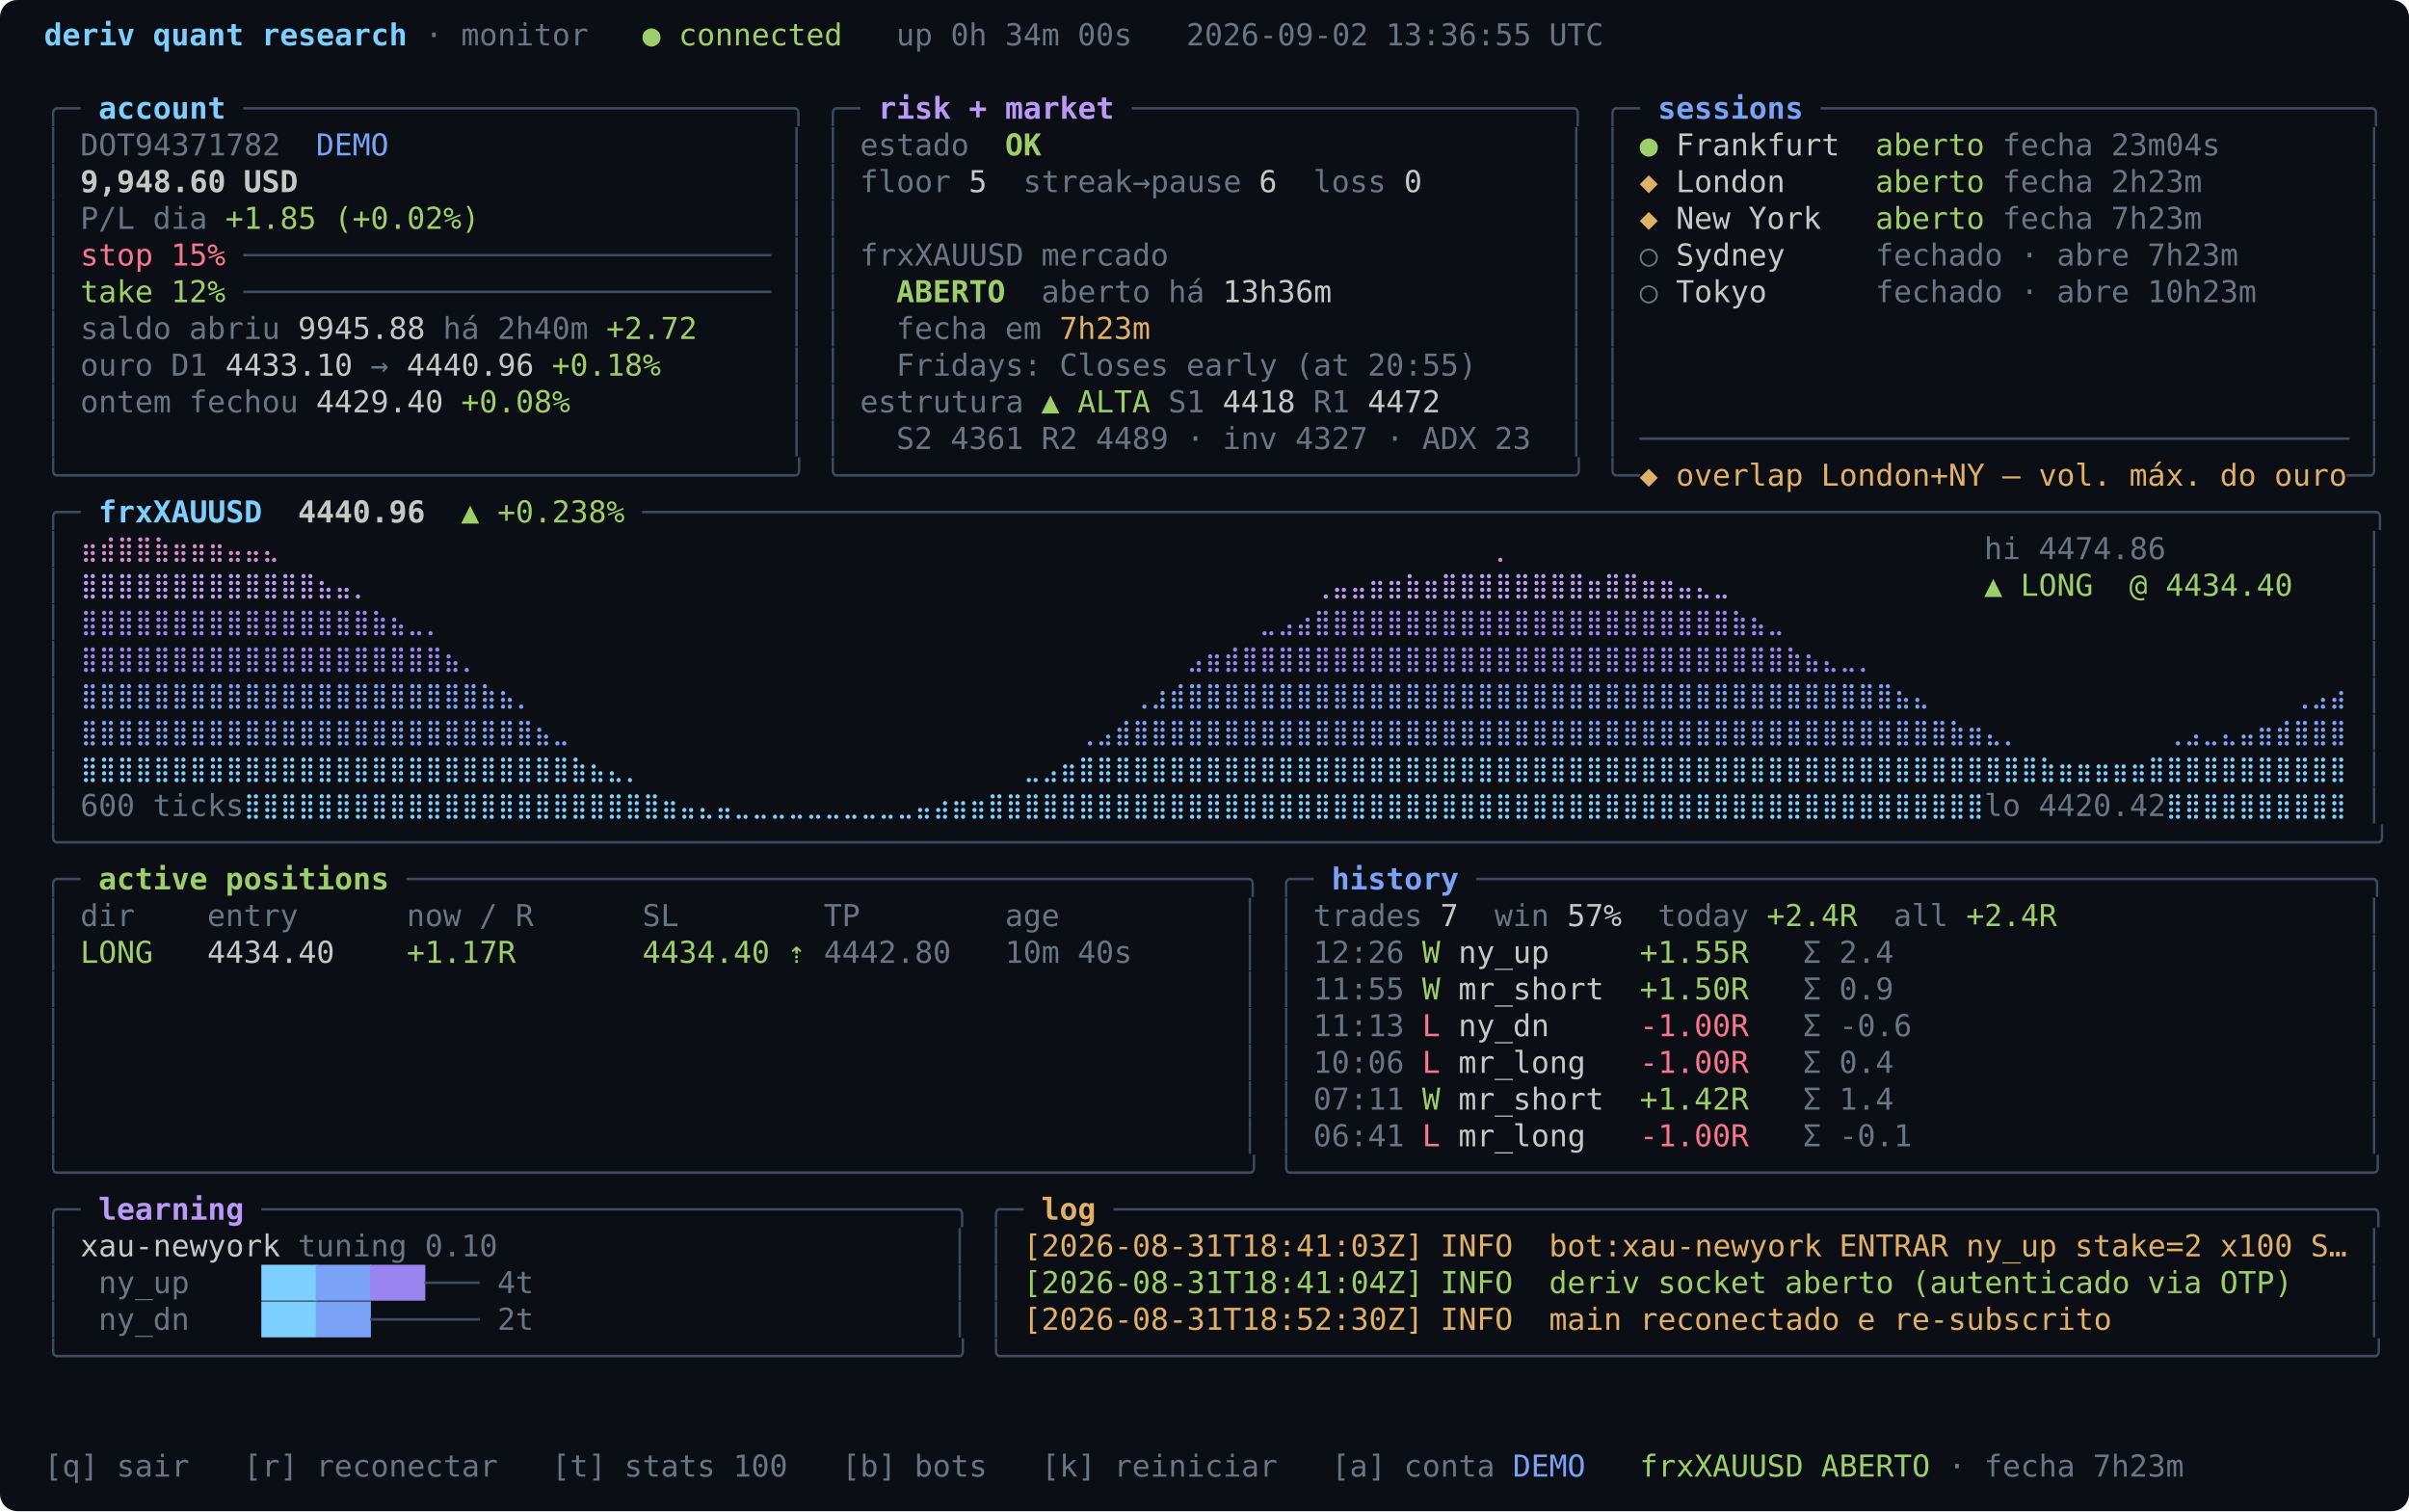
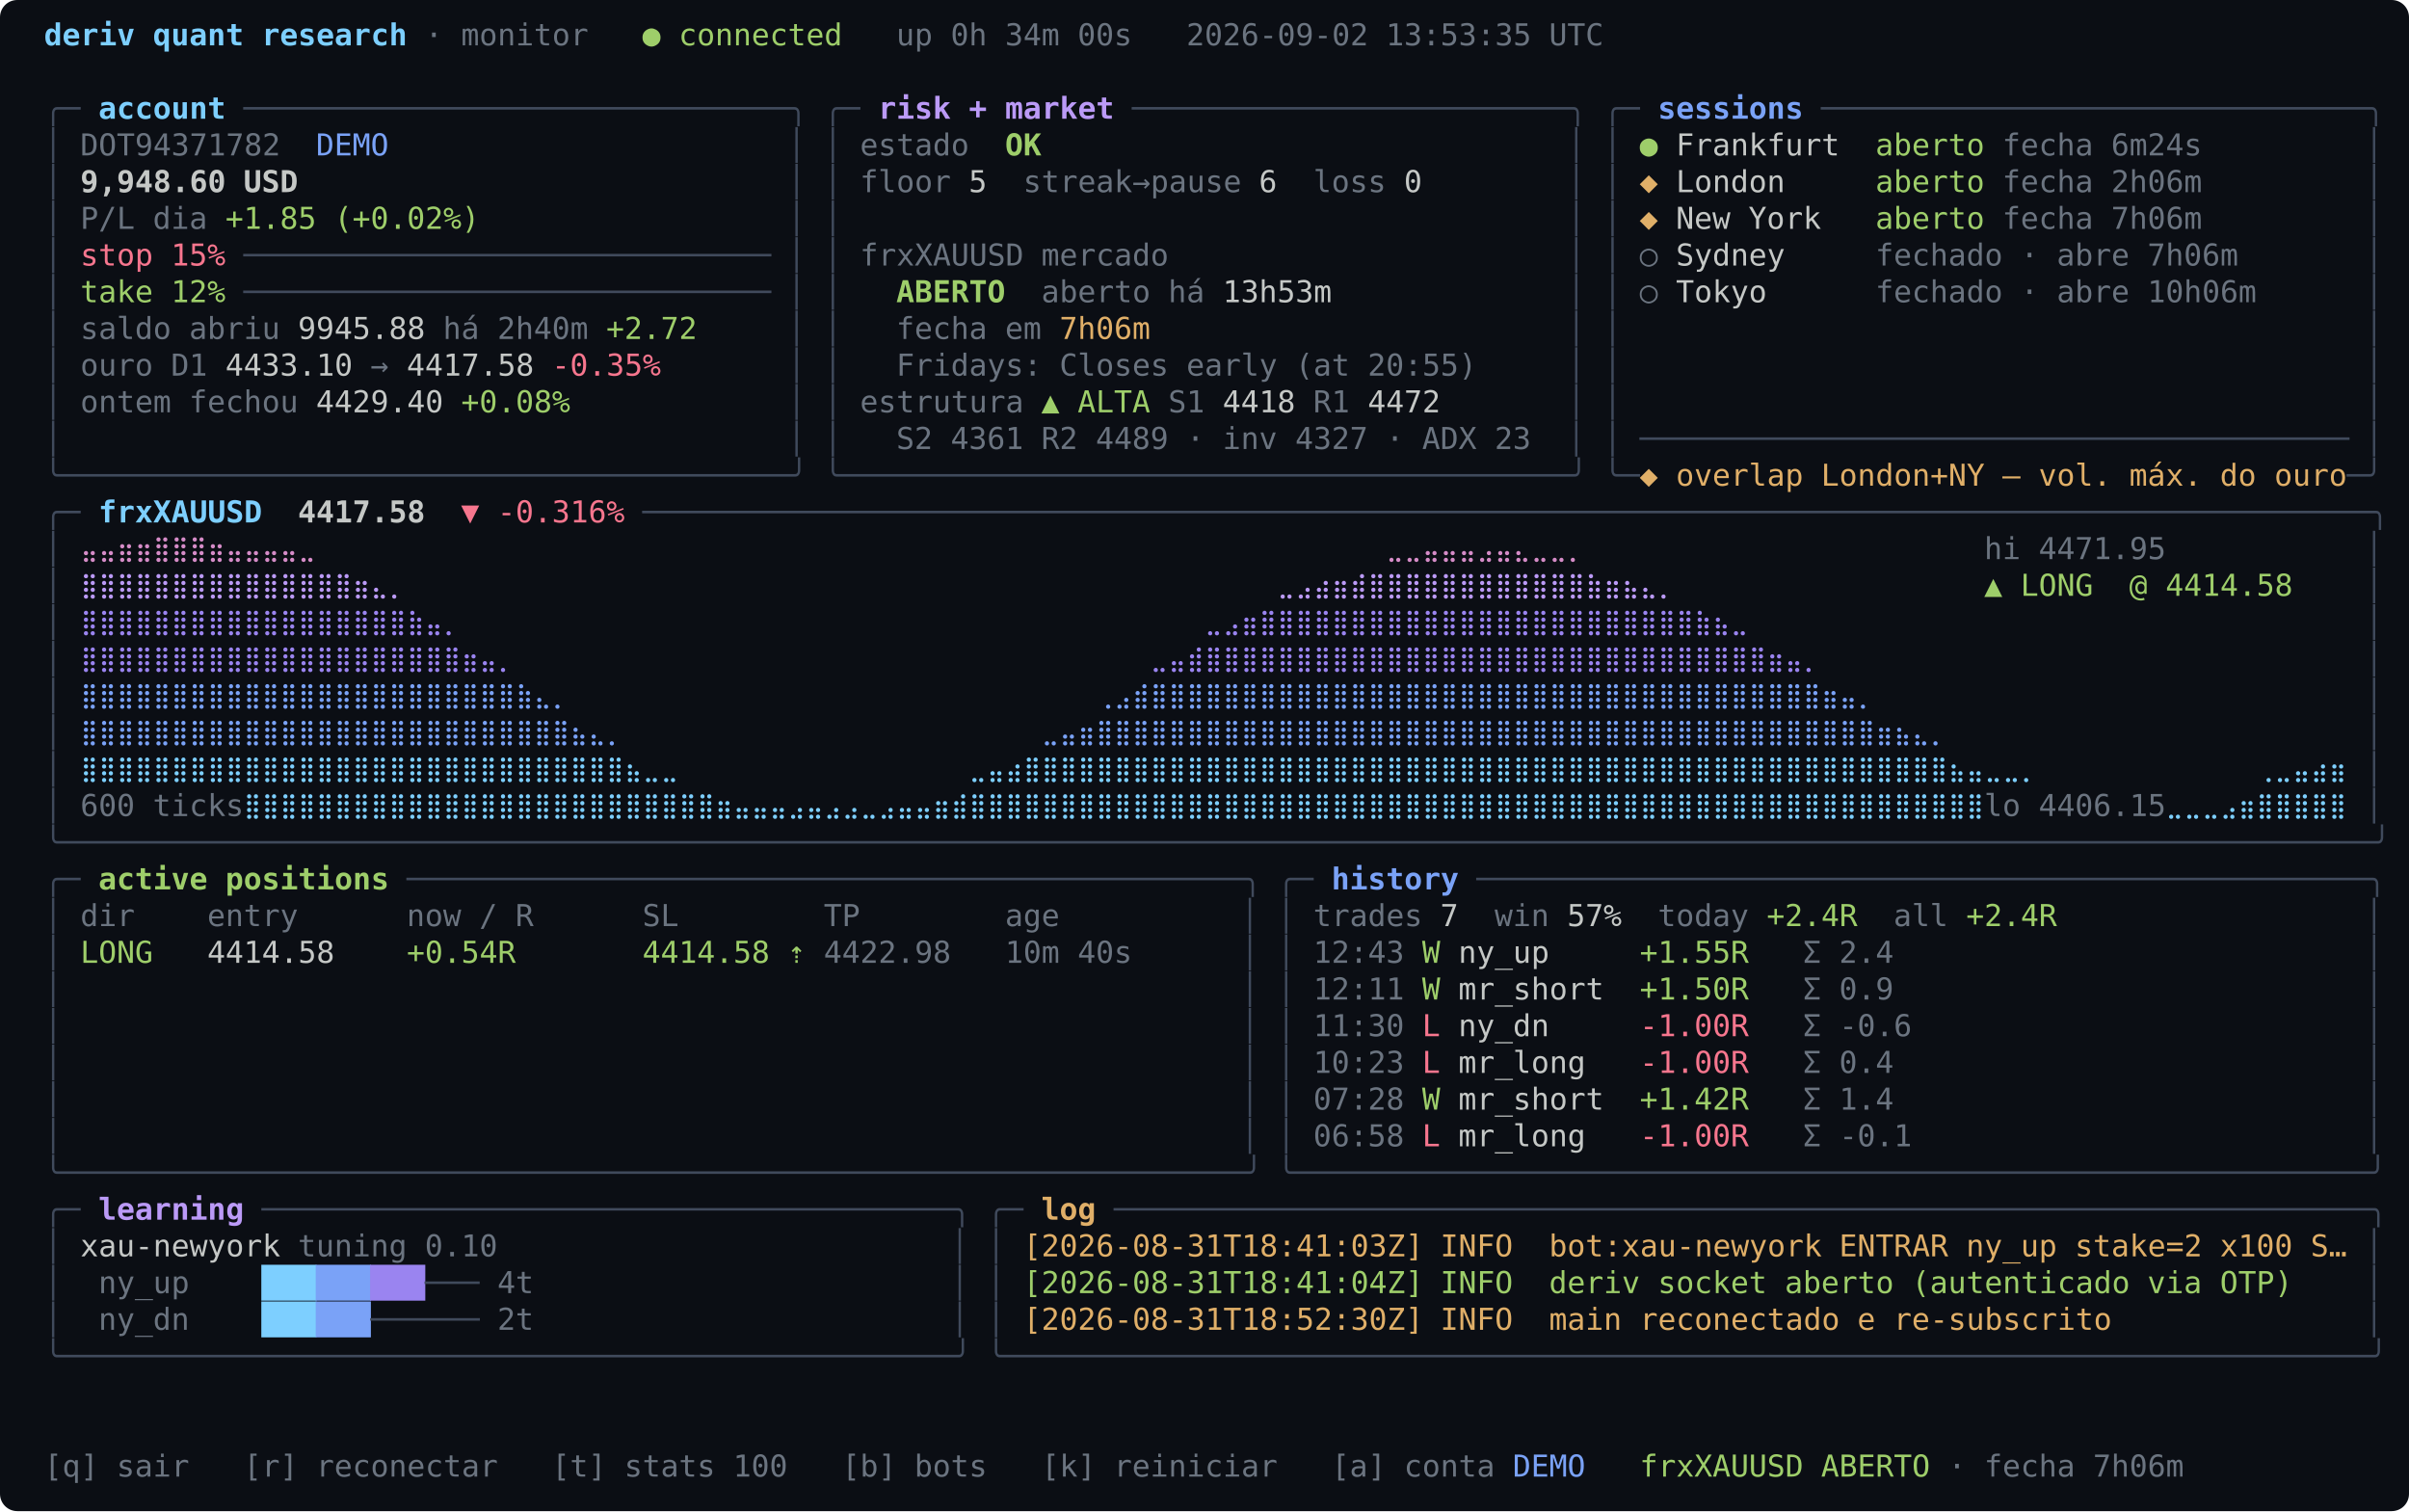
<svg xmlns="http://www.w3.org/2000/svg" width="1116" height="700" viewBox="0 0 1116 700" font-family="ui-monospace, SFMono-Regular, Menlo, Consolas, monospace" font-size="14">
  <rect width="1116" height="700" rx="8" fill="#0b0e14" />
  <g transform="translate(12,8)" xml:space="preserve">
    <text x="8.4" y="13.0" fill="#7dcfff" font-weight="600">deriv</text>
    <text x="58.8" y="13.0" fill="#7dcfff" font-weight="600">quant</text>
    <text x="109.2" y="13.0" fill="#7dcfff" font-weight="600">research</text>
    <text x="184.8" y="13.0" fill="#6b7480">·</text>
    <text x="201.6" y="13.0" fill="#6b7480">monitor</text>
    <text x="285.6" y="13.0" fill="#9ece6a">●</text>
    <text x="302.4" y="13.0" fill="#9ece6a">connected</text>
    <text x="403.2" y="13.0" fill="#6b7480">up</text>
    <text x="428.4" y="13.0" fill="#6b7480">0h</text>
    <text x="453.6" y="13.0" fill="#6b7480">34m</text>
    <text x="487.2" y="13.0" fill="#6b7480">00s</text>
    <text x="537.6" y="13.0" fill="#6b7480">2026-09-02</text>
-     <text x="630.0" y="13.0" fill="#6b7480">13:36:55</text>
+     <text x="630.0" y="13.0" fill="#6b7480">13:53:35</text>
    <text x="705.6" y="13.0" fill="#6b7480">UTC</text>
    <text x="8.4" y="47.0" fill="#404a5c">╭─</text>
    <text x="33.6" y="47.0" fill="#7dcfff" font-weight="600">account</text>
    <text x="100.8" y="47.0" fill="#404a5c">──────────────────────────────╮</text>
    <text x="369.6" y="47.0" fill="#404a5c">╭─</text>
    <text x="394.8" y="47.0" fill="#bb9af7" font-weight="600">risk</text>
    <text x="436.8" y="47.0" fill="#bb9af7" font-weight="600">+</text>
    <text x="453.6" y="47.0" fill="#bb9af7" font-weight="600">market</text>
    <text x="512.4" y="47.0" fill="#404a5c">────────────────────────╮</text>
    <text x="730.8" y="47.0" fill="#404a5c">╭─</text>
    <text x="756.0" y="47.0" fill="#7aa2f7" font-weight="600">sessions</text>
    <text x="831.6" y="47.0" fill="#404a5c">──────────────────────────────╮</text>
    <text x="8.4" y="64.0" fill="#404a5c">│</text>
    <text x="25.2" y="64.0" fill="#6b7480">DOT94371782</text>
    <text x="134.4" y="64.0" fill="#7aa2f7">DEMO</text>
    <text x="352.8" y="64.0" fill="#404a5c">│</text>
    <text x="369.6" y="64.0" fill="#404a5c">│</text>
    <text x="386.4" y="64.0" fill="#6b7480">estado</text>
    <text x="453.6" y="64.0" fill="#9ece6a" font-weight="600">OK</text>
    <text x="714.0" y="64.0" fill="#404a5c">│</text>
    <text x="730.8" y="64.0" fill="#404a5c">│</text>
    <text x="747.6" y="64.0" fill="#9ece6a">●</text>
    <text x="764.4" y="64.0" fill="#c5c8c6">Frankfurt</text>
    <text x="856.8" y="64.0" fill="#9ece6a">aberto</text>
    <text x="915.6" y="64.0" fill="#6b7480">fecha</text>
-     <text x="966.0" y="64.0" fill="#6b7480">23m04s</text>
+     <text x="966.0" y="64.0" fill="#6b7480">6m24s</text>
    <text x="1083.6" y="64.0" fill="#404a5c">│</text>
    <text x="8.4" y="81.0" fill="#404a5c">│</text>
    <text x="25.2" y="81.0" fill="#c5c8c6" font-weight="600">9,948.60</text>
    <text x="100.8" y="81.0" fill="#c5c8c6" font-weight="600">USD</text>
    <text x="352.8" y="81.0" fill="#404a5c">│</text>
    <text x="369.6" y="81.0" fill="#404a5c">│</text>
    <text x="386.4" y="81.0" fill="#6b7480">floor</text>
    <text x="436.8" y="81.0" fill="#c5c8c6">5</text>
    <text x="462.0" y="81.0" fill="#6b7480">streak→pause</text>
    <text x="571.2" y="81.0" fill="#c5c8c6">6</text>
    <text x="596.4" y="81.0" fill="#6b7480">loss</text>
    <text x="638.4" y="81.0" fill="#c5c8c6">0</text>
    <text x="714.0" y="81.0" fill="#404a5c">│</text>
    <text x="730.8" y="81.0" fill="#404a5c">│</text>
    <text x="747.6" y="81.0" fill="#e0af68">◆</text>
    <text x="764.4" y="81.0" fill="#c5c8c6">London</text>
    <text x="856.8" y="81.0" fill="#9ece6a">aberto</text>
    <text x="915.6" y="81.0" fill="#6b7480">fecha</text>
-     <text x="966.0" y="81.0" fill="#6b7480">2h23m</text>
+     <text x="966.0" y="81.0" fill="#6b7480">2h06m</text>
    <text x="1083.6" y="81.0" fill="#404a5c">│</text>
    <text x="8.4" y="98.0" fill="#404a5c">│</text>
    <text x="25.2" y="98.0" fill="#6b7480">P/L</text>
    <text x="58.8" y="98.0" fill="#6b7480">dia</text>
    <text x="92.4" y="98.0" fill="#9ece6a">+1.85</text>
    <text x="142.8" y="98.0" fill="#9ece6a">(+0.02%)</text>
    <text x="352.8" y="98.0" fill="#404a5c">│</text>
    <text x="369.6" y="98.0" fill="#404a5c">│</text>
    <text x="714.0" y="98.0" fill="#404a5c">│</text>
    <text x="730.8" y="98.0" fill="#404a5c">│</text>
    <text x="747.6" y="98.0" fill="#e0af68">◆</text>
    <text x="764.4" y="98.0" fill="#c5c8c6">New</text>
    <text x="798.0" y="98.0" fill="#c5c8c6">York</text>
    <text x="856.8" y="98.0" fill="#9ece6a">aberto</text>
    <text x="915.6" y="98.0" fill="#6b7480">fecha</text>
-     <text x="966.0" y="98.0" fill="#6b7480">7h23m</text>
+     <text x="966.0" y="98.0" fill="#6b7480">7h06m</text>
    <text x="1083.6" y="98.0" fill="#404a5c">│</text>
    <text x="8.4" y="115.0" fill="#404a5c">│</text>
    <text x="25.2" y="115.0" fill="#f7768e">stop</text>
    <text x="67.2" y="115.0" fill="#f7768e">15%</text>
    <text x="100.8" y="115.0" fill="#404a5c">─────────────────────────────</text>
    <text x="352.8" y="115.0" fill="#404a5c">│</text>
    <text x="369.6" y="115.0" fill="#404a5c">│</text>
    <text x="386.4" y="115.0" fill="#6b7480">frxXAUUSD</text>
    <text x="470.4" y="115.0" fill="#6b7480">mercado</text>
    <text x="714.0" y="115.0" fill="#404a5c">│</text>
    <text x="730.8" y="115.0" fill="#404a5c">│</text>
    <text x="747.6" y="115.0" fill="#6b7480">○</text>
    <text x="764.4" y="115.0" fill="#c5c8c6">Sydney</text>
    <text x="856.8" y="115.0" fill="#6b7480">fechado</text>
    <text x="924.0" y="115.0" fill="#6b7480">·</text>
    <text x="940.8" y="115.0" fill="#6b7480">abre</text>
-     <text x="982.8" y="115.0" fill="#6b7480">7h23m</text>
+     <text x="982.8" y="115.0" fill="#6b7480">7h06m</text>
    <text x="1083.6" y="115.0" fill="#404a5c">│</text>
    <text x="8.4" y="132.0" fill="#404a5c">│</text>
    <text x="25.2" y="132.0" fill="#9ece6a">take</text>
    <text x="67.2" y="132.0" fill="#9ece6a">12%</text>
    <text x="100.8" y="132.0" fill="#404a5c">─────────────────────────────</text>
    <text x="352.8" y="132.0" fill="#404a5c">│</text>
    <text x="369.6" y="132.0" fill="#404a5c">│</text>
    <text x="403.2" y="132.0" fill="#9ece6a" font-weight="600">ABERTO</text>
    <text x="470.4" y="132.0" fill="#6b7480">aberto</text>
    <text x="529.2" y="132.0" fill="#6b7480">há</text>
-     <text x="554.4" y="132.0" fill="#c5c8c6">13h36m</text>
+     <text x="554.4" y="132.0" fill="#c5c8c6">13h53m</text>
    <text x="714.0" y="132.0" fill="#404a5c">│</text>
    <text x="730.8" y="132.0" fill="#404a5c">│</text>
    <text x="747.6" y="132.0" fill="#6b7480">○</text>
    <text x="764.4" y="132.0" fill="#c5c8c6">Tokyo</text>
    <text x="856.8" y="132.0" fill="#6b7480">fechado</text>
    <text x="924.0" y="132.0" fill="#6b7480">·</text>
    <text x="940.8" y="132.0" fill="#6b7480">abre</text>
-     <text x="982.8" y="132.0" fill="#6b7480">10h23m</text>
+     <text x="982.8" y="132.0" fill="#6b7480">10h06m</text>
    <text x="1083.6" y="132.0" fill="#404a5c">│</text>
    <text x="8.4" y="149.0" fill="#404a5c">│</text>
    <text x="25.2" y="149.0" fill="#6b7480">saldo</text>
    <text x="75.6" y="149.0" fill="#6b7480">abriu</text>
    <text x="126.0" y="149.0" fill="#c5c8c6">9945.88</text>
    <text x="193.2" y="149.0" fill="#6b7480">há</text>
    <text x="218.4" y="149.0" fill="#6b7480">2h40m</text>
    <text x="268.8" y="149.0" fill="#9ece6a">+2.72</text>
    <text x="352.8" y="149.0" fill="#404a5c">│</text>
    <text x="369.6" y="149.0" fill="#404a5c">│</text>
    <text x="403.2" y="149.0" fill="#6b7480">fecha</text>
    <text x="453.6" y="149.0" fill="#6b7480">em</text>
-     <text x="478.8" y="149.0" fill="#e0af68">7h23m</text>
+     <text x="478.8" y="149.0" fill="#e0af68">7h06m</text>
    <text x="714.0" y="149.0" fill="#404a5c">│</text>
    <text x="730.8" y="149.0" fill="#404a5c">│</text>
    <text x="1083.6" y="149.0" fill="#404a5c">│</text>
    <text x="8.4" y="166.0" fill="#404a5c">│</text>
    <text x="25.2" y="166.0" fill="#6b7480">ouro</text>
    <text x="67.2" y="166.0" fill="#6b7480">D1</text>
    <text x="92.4" y="166.0" fill="#c5c8c6">4433.10</text>
    <text x="159.6" y="166.0" fill="#6b7480">→</text>
-     <text x="176.4" y="166.0" fill="#c5c8c6">4440.96</text>
-     <text x="243.6" y="166.0" fill="#9ece6a">+0.18%</text>
+     <text x="176.4" y="166.0" fill="#c5c8c6">4417.58</text>
+     <text x="243.6" y="166.0" fill="#f7768e">-0.35%</text>
    <text x="352.8" y="166.0" fill="#404a5c">│</text>
    <text x="369.6" y="166.0" fill="#404a5c">│</text>
    <text x="403.2" y="166.0" fill="#6b7480">Fridays:</text>
    <text x="478.8" y="166.0" fill="#6b7480">Closes</text>
    <text x="537.6" y="166.0" fill="#6b7480">early</text>
    <text x="588.0" y="166.0" fill="#6b7480">(at</text>
    <text x="621.6" y="166.0" fill="#6b7480">20:55)</text>
    <text x="714.0" y="166.0" fill="#404a5c">│</text>
    <text x="730.8" y="166.0" fill="#404a5c">│</text>
    <text x="1083.6" y="166.0" fill="#404a5c">│</text>
    <text x="8.4" y="183.0" fill="#404a5c">│</text>
    <text x="25.2" y="183.0" fill="#6b7480">ontem</text>
    <text x="75.6" y="183.0" fill="#6b7480">fechou</text>
    <text x="134.4" y="183.0" fill="#c5c8c6">4429.40</text>
    <text x="201.6" y="183.0" fill="#9ece6a">+0.08%</text>
    <text x="352.8" y="183.0" fill="#404a5c">│</text>
    <text x="369.6" y="183.0" fill="#404a5c">│</text>
    <text x="386.4" y="183.0" fill="#6b7480">estrutura</text>
    <text x="470.4" y="183.0" fill="#9ece6a">▲</text>
    <text x="487.2" y="183.0" fill="#9ece6a">ALTA</text>
    <text x="529.2" y="183.0" fill="#6b7480">S1</text>
    <text x="554.4" y="183.0" fill="#c5c8c6">4418</text>
    <text x="596.4" y="183.0" fill="#6b7480">R1</text>
    <text x="621.6" y="183.0" fill="#c5c8c6">4472</text>
    <text x="714.0" y="183.0" fill="#404a5c">│</text>
    <text x="730.8" y="183.0" fill="#404a5c">│</text>
    <text x="1083.6" y="183.0" fill="#404a5c">│</text>
    <text x="8.4" y="200.0" fill="#404a5c">│</text>
    <text x="352.8" y="200.0" fill="#404a5c">│</text>
    <text x="369.6" y="200.0" fill="#404a5c">│</text>
    <text x="403.2" y="200.0" fill="#6b7480">S2</text>
    <text x="428.4" y="200.0" fill="#6b7480">4361</text>
    <text x="470.4" y="200.0" fill="#6b7480">R2</text>
    <text x="495.6" y="200.0" fill="#6b7480">4489</text>
    <text x="537.6" y="200.0" fill="#6b7480">·</text>
    <text x="554.4" y="200.0" fill="#6b7480">inv</text>
    <text x="588.0" y="200.0" fill="#6b7480">4327</text>
    <text x="630.0" y="200.0" fill="#6b7480">·</text>
    <text x="646.8" y="200.0" fill="#6b7480">ADX</text>
    <text x="680.4" y="200.0" fill="#6b7480">23</text>
    <text x="714.0" y="200.0" fill="#404a5c">│</text>
    <text x="730.8" y="200.0" fill="#404a5c">│</text>
    <text x="747.6" y="200.0" fill="#404a5c">───────────────────────────────────────</text>
    <text x="1083.6" y="200.0" fill="#404a5c">│</text>
    <text x="8.4" y="217.0" fill="#404a5c">╰────────────────────────────────────────╯</text>
    <text x="369.6" y="217.0" fill="#404a5c">╰────────────────────────────────────────╯</text>
    <text x="730.8" y="217.0" fill="#404a5c">╰─</text>
    <text x="747.6" y="217.0" fill="#e0af68">◆</text>
    <text x="764.4" y="217.0" fill="#e0af68">overlap</text>
    <text x="831.6" y="217.0" fill="#e0af68">London+NY</text>
    <text x="915.6" y="217.0" fill="#e0af68">—</text>
    <text x="932.4" y="217.0" fill="#e0af68">vol.</text>
    <text x="974.4" y="217.0" fill="#e0af68">máx.</text>
    <text x="1016.4" y="217.0" fill="#e0af68">do</text>
    <text x="1041.6" y="217.0" fill="#e0af68">ouro</text>
    <text x="1075.2" y="217.0" fill="#404a5c">─╯</text>
    <text x="8.4" y="234.0" fill="#404a5c">╭─</text>
    <text x="33.6" y="234.0" fill="#7dcfff" font-weight="600">frxXAUUSD</text>
-     <text x="126.0" y="234.0" fill="#c5c8c6" font-weight="600">4440.96</text>
-     <text x="201.6" y="234.0" fill="#9ece6a">▲</text>
-     <text x="218.4" y="234.0" fill="#9ece6a">+0.238%</text>
+     <text x="126.0" y="234.0" fill="#c5c8c6" font-weight="600">4417.58</text>
+     <text x="201.6" y="234.0" fill="#f7768e">▼</text>
+     <text x="218.4" y="234.0" fill="#f7768e">-0.316%</text>
    <text x="285.6" y="234.0" fill="#404a5c">───────────────────────────────────────────────────────────────────────────────────────────────╮</text>
    <text x="8.4" y="251.0" fill="#404a5c">│</text>
-     <text x="25.2" y="251.0" fill="#d68cc8">⣶⣾⣿⣿⣷⣶⣶⣶⣤⣤⣄</text>
-     <text x="680.4" y="251.0" fill="#d68cc8">⡀</text>
+     <text x="25.2" y="251.0" fill="#d68cc8">⣤⣤⣶⣶⣿⣿⣿⣶⣤⣤⣤⣤⣀</text>
+     <text x="630.0" y="251.0" fill="#d68cc8">⣀⣀⣤⣤⣤⣠⣤⣄⣀⣀⡀</text>
    <text x="907.2" y="251.0" fill="#6b7480">hi</text>
-     <text x="932.4" y="251.0" fill="#6b7480">4474.86</text>
+     <text x="932.4" y="251.0" fill="#6b7480">4471.95</text>
    <text x="1083.6" y="251.0" fill="#404a5c">│</text>
    <text x="8.4" y="268.0" fill="#404a5c">│</text>
-     <text x="25.2" y="268.0" fill="#bb9af7">⣿⣿⣿⣿⣿⣿⣿⣿⣿⣿⣿⣿⣿⣦⣤⡀</text>
-     <text x="596.4" y="268.0" fill="#bb9af7">⢀⣤⣤⣶⣶⣷⣶⣿⣿⣿⣿⣿⣿⣿⣿⣶⣿⣿⣶⣶⣤⣄⣀</text>
+     <text x="25.2" y="268.0" fill="#bb9af7">⣿⣿⣿⣿⣿⣿⣿⣿⣿⣿⣿⣿⣿⣿⣿⣶⣄⡀</text>
+     <text x="579.6" y="268.0" fill="#bb9af7">⣀⣠⣴⣶⣾⣿⣿⣿⣿⣿⣿⣿⣿⣿⣿⣿⣿⣷⣶⣦⣄⡀</text>
    <text x="907.2" y="268.0" fill="#9ece6a">▲</text>
    <text x="924.0" y="268.0" fill="#9ece6a">LONG</text>
    <text x="974.4" y="268.0" fill="#9ece6a">@</text>
-     <text x="991.2" y="268.0" fill="#9ece6a">4434.40</text>
+     <text x="991.2" y="268.0" fill="#9ece6a">4414.58</text>
    <text x="1083.6" y="268.0" fill="#404a5c">│</text>
    <text x="8.4" y="285.0" fill="#404a5c">│</text>
-     <text x="25.2" y="285.0" fill="#9a84f0">⣿⣿⣿⣿⣿⣿⣿⣿⣿⣿⣿⣿⣿⣿⣿⣿⣷⣦⣀⡀</text>
-     <text x="571.2" y="285.0" fill="#9a84f0">⣀⣠⣴⣿⣿⣿⣿⣿⣿⣿⣿⣿⣿⣿⣿⣿⣿⣿⣿⣿⣿⣿⣿⣿⣿⣿⣷⣦⣀</text>
+     <text x="25.2" y="285.0" fill="#9a84f0">⣿⣿⣿⣿⣿⣿⣿⣿⣿⣿⣿⣿⣿⣿⣿⣿⣿⣿⣷⣤⡀</text>
+     <text x="546.0" y="285.0" fill="#9a84f0">⣀⣠⣶⣿⣿⣿⣿⣿⣿⣿⣿⣿⣿⣿⣿⣿⣿⣿⣿⣿⣿⣿⣿⣿⣿⣿⣿⣷⣦⣀</text>
    <text x="1083.6" y="285.0" fill="#404a5c">│</text>
    <text x="8.4" y="302.0" fill="#404a5c">│</text>
-     <text x="25.2" y="302.0" fill="#9a84f0">⣿⣿⣿⣿⣿⣿⣿⣿⣿⣿⣿⣿⣿⣿⣿⣿⣿⣿⣿⣿⣦⡀</text>
-     <text x="537.6" y="302.0" fill="#9a84f0">⣠⣶⣾⣿⣿⣿⣿⣿⣿⣿⣿⣿⣿⣿⣿⣿⣿⣿⣿⣿⣿⣿⣿⣿⣿⣿⣿⣿⣿⣿⣿⣿⣿⣷⣦⣄⣀⡀</text>
+     <text x="25.2" y="302.0" fill="#9a84f0">⣿⣿⣿⣿⣿⣿⣿⣿⣿⣿⣿⣿⣿⣿⣿⣿⣿⣿⣿⣿⣿⣶⣤⡀</text>
+     <text x="520.8" y="302.0" fill="#9a84f0">⣀⣤⣾⣿⣿⣿⣿⣿⣿⣿⣿⣿⣿⣿⣿⣿⣿⣿⣿⣿⣿⣿⣿⣿⣿⣿⣿⣿⣿⣿⣿⣿⣿⣿⣶⣤⡀</text>
    <text x="1083.6" y="302.0" fill="#404a5c">│</text>
    <text x="8.4" y="319.0" fill="#404a5c">│</text>
-     <text x="25.2" y="319.0" fill="#7aa2f7">⣿⣿⣿⣿⣿⣿⣿⣿⣿⣿⣿⣿⣿⣿⣿⣿⣿⣿⣿⣿⣿⣿⣷⣦⡀</text>
-     <text x="512.4" y="319.0" fill="#7aa2f7">⢀⣰⣾⣿⣿⣿⣿⣿⣿⣿⣿⣿⣿⣿⣿⣿⣿⣿⣿⣿⣿⣿⣿⣿⣿⣿⣿⣿⣿⣿⣿⣿⣿⣿⣿⣿⣿⣿⣿⣿⣿⣿⣦⣄</text>
-     <text x="1050.0" y="319.0" fill="#7aa2f7">⢀⣠⣴</text>
+     <text x="25.2" y="319.0" fill="#7aa2f7">⣿⣿⣿⣿⣿⣿⣿⣿⣿⣿⣿⣿⣿⣿⣿⣿⣿⣿⣿⣿⣿⣿⣿⣿⣷⣄⡀</text>
+     <text x="495.6" y="319.0" fill="#7aa2f7">⢀⣠⣾⣿⣿⣿⣿⣿⣿⣿⣿⣿⣿⣿⣿⣿⣿⣿⣿⣿⣿⣿⣿⣿⣿⣿⣿⣿⣿⣿⣿⣿⣿⣿⣿⣿⣿⣿⣿⣿⣶⣤⡀</text>
    <text x="1083.6" y="319.0" fill="#404a5c">│</text>
    <text x="8.4" y="336.0" fill="#404a5c">│</text>
-     <text x="25.2" y="336.0" fill="#7aa2f7">⣿⣿⣿⣿⣿⣿⣿⣿⣿⣿⣿⣿⣿⣿⣿⣿⣿⣿⣿⣿⣿⣿⣿⣿⣿⣦⣀</text>
-     <text x="487.2" y="336.0" fill="#7aa2f7">⢀⣠⣾⣿⣿⣿⣿⣿⣿⣿⣿⣿⣿⣿⣿⣿⣿⣿⣿⣿⣿⣿⣿⣿⣿⣿⣿⣿⣿⣿⣿⣿⣿⣿⣿⣿⣿⣿⣿⣿⣿⣿⣿⣿⣿⣿⣿⣿⣷⣶⣄⡀</text>
-     <text x="991.2" y="336.0" fill="#7aa2f7">⢀⣠⣀⣄⣤⣶⣾⣿⣿⣿</text>
+     <text x="25.2" y="336.0" fill="#7aa2f7">⣿⣿⣿⣿⣿⣿⣿⣿⣿⣿⣿⣿⣿⣿⣿⣿⣿⣿⣿⣿⣿⣿⣿⣿⣿⣿⣿⣦⣄⡀</text>
+     <text x="470.4" y="336.0" fill="#7aa2f7">⣀⣤⣶⣿⣿⣿⣿⣿⣿⣿⣿⣿⣿⣿⣿⣿⣿⣿⣿⣿⣿⣿⣿⣿⣿⣿⣿⣿⣿⣿⣿⣿⣿⣿⣿⣿⣿⣿⣿⣿⣿⣿⣿⣿⣿⣿⣶⣦⣄⡀</text>
    <text x="1083.6" y="336.0" fill="#404a5c">│</text>
    <text x="8.4" y="353.0" fill="#404a5c">│</text>
-     <text x="25.2" y="353.0" fill="#7dcfff">⣿⣿⣿⣿⣿⣿⣿⣿⣿⣿⣿⣿⣿⣿⣿⣿⣿⣿⣿⣿⣿⣿⣿⣿⣿⣿⣿⣷⣦⣄⡀</text>
-     <text x="462.0" y="353.0" fill="#7dcfff">⣀⣠⣶⣿⣿⣿⣿⣿⣿⣿⣿⣿⣿⣿⣿⣿⣿⣿⣿⣿⣿⣿⣿⣿⣿⣿⣿⣿⣿⣿⣿⣿⣿⣿⣿⣿⣿⣿⣿⣿⣿⣿⣿⣿⣿⣿⣿⣿⣿⣿⣿⣿⣿⣿⣿⣿⣷⣶⣶⣶⣶⣶⣿⣿⣿⣿⣿⣿⣿⣿⣿⣿⣿</text>
+     <text x="25.2" y="353.0" fill="#7dcfff">⣿⣿⣿⣿⣿⣿⣿⣿⣿⣿⣿⣿⣿⣿⣿⣿⣿⣿⣿⣿⣿⣿⣿⣿⣿⣿⣿⣿⣿⣿⣦⣀⣀</text>
+     <text x="436.8" y="353.0" fill="#7dcfff">⣀⣤⣴⣿⣿⣿⣿⣿⣿⣿⣿⣿⣿⣿⣿⣿⣿⣿⣿⣿⣿⣿⣿⣿⣿⣿⣿⣿⣿⣿⣿⣿⣿⣿⣿⣿⣿⣿⣿⣿⣿⣿⣿⣿⣿⣿⣿⣿⣿⣿⣿⣿⣿⣿⣦⣤⣀⣀⡀</text>
+     <text x="1033.2" y="353.0" fill="#7dcfff">⢀⣀⣤⣴⣶</text>
    <text x="1083.6" y="353.0" fill="#404a5c">│</text>
    <text x="8.4" y="370.0" fill="#404a5c">│</text>
    <text x="25.2" y="370.0" fill="#6b7480">600</text>
    <text x="58.8" y="370.0" fill="#6b7480">ticks</text>
-     <text x="100.8" y="370.0" fill="#7dcfff">⣿⣿⣿⣿⣿⣿⣿⣿⣿⣿⣿⣿⣿⣿⣿⣿⣿⣿⣿⣿⣿⣿⣿⣶⣤⣄⣤⣀⣀⣀⣀⣀⣀⣀⣀⣀⣀⣤⣴⣶⣶⣿⣿⣿⣿⣿⣿⣿⣿⣿⣿⣿⣿⣿⣿⣿⣿⣿⣿⣿⣿⣿⣿⣿⣿⣿⣿⣿⣿⣿⣿⣿⣿⣿⣿⣿⣿⣿⣿⣿⣿⣿⣿⣿⣿⣿⣿⣿⣿⣿⣿⣿⣿⣿⣿⣿</text>
+     <text x="100.8" y="370.0" fill="#7dcfff">⣿⣿⣿⣿⣿⣿⣿⣿⣿⣿⣿⣿⣿⣿⣿⣿⣿⣿⣿⣿⣿⣿⣿⣿⣿⣿⣶⣤⣤⣤⣠⣤⣠⣠⣀⣠⣤⣤⣶⣾⣿⣿⣿⣿⣿⣿⣿⣿⣿⣿⣿⣿⣿⣿⣿⣿⣿⣿⣿⣿⣿⣿⣿⣿⣿⣿⣿⣿⣿⣿⣿⣿⣿⣿⣿⣿⣿⣿⣿⣿⣿⣿⣿⣿⣿⣿⣿⣿⣿⣿⣿⣿⣿⣿⣿⣿</text>
    <text x="907.2" y="370.0" fill="#6b7480">lo</text>
-     <text x="932.4" y="370.0" fill="#6b7480">4420.42</text>
-     <text x="991.2" y="370.0" fill="#7dcfff">⣿⣿⣿⣿⣿⣿⣿⣿⣿⣿</text>
+     <text x="932.4" y="370.0" fill="#6b7480">4406.15</text>
+     <text x="991.2" y="370.0" fill="#7dcfff">⣀⣀⣀⣠⣶⣿⣿⣿⣿⣿</text>
    <text x="1083.6" y="370.0" fill="#404a5c">│</text>
    <text x="8.4" y="387.0" fill="#404a5c">╰───────────────────────────────────────────────────────────────────────────────────────────────────────────────────────────────╯</text>
    <text x="8.4" y="404.0" fill="#404a5c">╭─</text>
    <text x="33.6" y="404.0" fill="#9ece6a" font-weight="600">active</text>
    <text x="92.4" y="404.0" fill="#9ece6a" font-weight="600">positions</text>
    <text x="176.4" y="404.0" fill="#404a5c">──────────────────────────────────────────────╮</text>
    <text x="579.6" y="404.0" fill="#404a5c">╭─</text>
    <text x="604.8" y="404.0" fill="#7aa2f7" font-weight="600">history</text>
    <text x="672.0" y="404.0" fill="#404a5c">─────────────────────────────────────────────────╮</text>
    <text x="8.4" y="421.0" fill="#404a5c">│</text>
    <text x="25.2" y="421.0" fill="#6b7480">dir</text>
    <text x="84.0" y="421.0" fill="#6b7480">entry</text>
    <text x="176.4" y="421.0" fill="#6b7480">now</text>
    <text x="210.0" y="421.0" fill="#6b7480">/</text>
    <text x="226.8" y="421.0" fill="#6b7480">R</text>
    <text x="285.6" y="421.0" fill="#6b7480">SL</text>
    <text x="369.6" y="421.0" fill="#6b7480">TP</text>
    <text x="453.6" y="421.0" fill="#6b7480">age</text>
    <text x="562.8" y="421.0" fill="#404a5c">│</text>
    <text x="579.6" y="421.0" fill="#404a5c">│</text>
    <text x="596.4" y="421.0" fill="#6b7480">trades</text>
    <text x="655.2" y="421.0" fill="#c5c8c6">7</text>
    <text x="680.4" y="421.0" fill="#6b7480">win</text>
    <text x="714.0" y="421.0" fill="#c5c8c6">57%</text>
    <text x="756.0" y="421.0" fill="#6b7480">today</text>
    <text x="806.4" y="421.0" fill="#9ece6a">+2.4R</text>
    <text x="865.2" y="421.0" fill="#6b7480">all</text>
    <text x="898.8" y="421.0" fill="#9ece6a">+2.4R</text>
    <text x="1083.6" y="421.0" fill="#404a5c">│</text>
    <text x="8.4" y="438.0" fill="#404a5c">│</text>
    <text x="25.2" y="438.0" fill="#9ece6a">LONG</text>
-     <text x="84.0" y="438.0" fill="#c5c8c6">4434.40</text>
-     <text x="176.4" y="438.0" fill="#9ece6a">+1.17R</text>
-     <text x="285.6" y="438.0" fill="#9ece6a">4434.40</text>
+     <text x="84.0" y="438.0" fill="#c5c8c6">4414.58</text>
+     <text x="176.4" y="438.0" fill="#9ece6a">+0.54R</text>
+     <text x="285.6" y="438.0" fill="#9ece6a">4414.58</text>
    <text x="352.8" y="438.0" fill="#9ece6a">⇡</text>
-     <text x="369.6" y="438.0" fill="#6b7480">4442.80</text>
+     <text x="369.6" y="438.0" fill="#6b7480">4422.98</text>
    <text x="453.6" y="438.0" fill="#6b7480">10m</text>
    <text x="487.2" y="438.0" fill="#6b7480">40s</text>
    <text x="562.8" y="438.0" fill="#404a5c">│</text>
    <text x="579.6" y="438.0" fill="#404a5c">│</text>
-     <text x="596.4" y="438.0" fill="#6b7480">12:26</text>
+     <text x="596.4" y="438.0" fill="#6b7480">12:43</text>
    <text x="646.8" y="438.0" fill="#9ece6a">W</text>
    <text x="663.6" y="438.0" fill="#c5c8c6">ny_up</text>
    <text x="747.6" y="438.0" fill="#9ece6a">+1.55R</text>
    <text x="823.2" y="438.0" fill="#6b7480">Σ</text>
    <text x="840.0" y="438.0" fill="#6b7480">2.4</text>
    <text x="1083.6" y="438.0" fill="#404a5c">│</text>
    <text x="8.4" y="455.0" fill="#404a5c">│</text>
    <text x="562.8" y="455.0" fill="#404a5c">│</text>
    <text x="579.6" y="455.0" fill="#404a5c">│</text>
-     <text x="596.4" y="455.0" fill="#6b7480">11:55</text>
+     <text x="596.4" y="455.0" fill="#6b7480">12:11</text>
    <text x="646.8" y="455.0" fill="#9ece6a">W</text>
    <text x="663.6" y="455.0" fill="#c5c8c6">mr_short</text>
    <text x="747.6" y="455.0" fill="#9ece6a">+1.50R</text>
    <text x="823.2" y="455.0" fill="#6b7480">Σ</text>
    <text x="840.0" y="455.0" fill="#6b7480">0.9</text>
    <text x="1083.6" y="455.0" fill="#404a5c">│</text>
    <text x="8.4" y="472.0" fill="#404a5c">│</text>
    <text x="562.8" y="472.0" fill="#404a5c">│</text>
    <text x="579.6" y="472.0" fill="#404a5c">│</text>
-     <text x="596.4" y="472.0" fill="#6b7480">11:13</text>
+     <text x="596.4" y="472.0" fill="#6b7480">11:30</text>
    <text x="646.8" y="472.0" fill="#f7768e">L</text>
    <text x="663.6" y="472.0" fill="#c5c8c6">ny_dn</text>
    <text x="747.6" y="472.0" fill="#f7768e">-1.00R</text>
    <text x="823.2" y="472.0" fill="#6b7480">Σ</text>
    <text x="840.0" y="472.0" fill="#6b7480">-0.6</text>
    <text x="1083.6" y="472.0" fill="#404a5c">│</text>
    <text x="8.4" y="489.0" fill="#404a5c">│</text>
    <text x="562.8" y="489.0" fill="#404a5c">│</text>
    <text x="579.6" y="489.0" fill="#404a5c">│</text>
-     <text x="596.4" y="489.0" fill="#6b7480">10:06</text>
+     <text x="596.4" y="489.0" fill="#6b7480">10:23</text>
    <text x="646.8" y="489.0" fill="#f7768e">L</text>
    <text x="663.6" y="489.0" fill="#c5c8c6">mr_long</text>
    <text x="747.6" y="489.0" fill="#f7768e">-1.00R</text>
    <text x="823.2" y="489.0" fill="#6b7480">Σ</text>
    <text x="840.0" y="489.0" fill="#6b7480">0.4</text>
    <text x="1083.6" y="489.0" fill="#404a5c">│</text>
    <text x="8.4" y="506.0" fill="#404a5c">│</text>
    <text x="562.8" y="506.0" fill="#404a5c">│</text>
    <text x="579.6" y="506.0" fill="#404a5c">│</text>
-     <text x="596.4" y="506.0" fill="#6b7480">07:11</text>
+     <text x="596.4" y="506.0" fill="#6b7480">07:28</text>
    <text x="646.8" y="506.0" fill="#9ece6a">W</text>
    <text x="663.6" y="506.0" fill="#c5c8c6">mr_short</text>
    <text x="747.6" y="506.0" fill="#9ece6a">+1.42R</text>
    <text x="823.2" y="506.0" fill="#6b7480">Σ</text>
    <text x="840.0" y="506.0" fill="#6b7480">1.4</text>
    <text x="1083.6" y="506.0" fill="#404a5c">│</text>
    <text x="8.4" y="523.0" fill="#404a5c">│</text>
    <text x="562.8" y="523.0" fill="#404a5c">│</text>
    <text x="579.6" y="523.0" fill="#404a5c">│</text>
-     <text x="596.4" y="523.0" fill="#6b7480">06:41</text>
+     <text x="596.4" y="523.0" fill="#6b7480">06:58</text>
    <text x="646.8" y="523.0" fill="#f7768e">L</text>
    <text x="663.6" y="523.0" fill="#c5c8c6">mr_long</text>
    <text x="747.6" y="523.0" fill="#f7768e">-1.00R</text>
    <text x="823.2" y="523.0" fill="#6b7480">Σ</text>
    <text x="840.0" y="523.0" fill="#6b7480">-0.1</text>
    <text x="1083.6" y="523.0" fill="#404a5c">│</text>
    <text x="8.4" y="540.0" fill="#404a5c">╰─────────────────────────────────────────────────────────────────╯</text>
    <text x="579.6" y="540.0" fill="#404a5c">╰───────────────────────────────────────────────────────────╯</text>
    <text x="8.4" y="557.0" fill="#404a5c">╭─</text>
    <text x="33.6" y="557.0" fill="#bb9af7" font-weight="600">learning</text>
    <text x="109.2" y="557.0" fill="#404a5c">──────────────────────────────────────╮</text>
    <text x="445.2" y="557.0" fill="#404a5c">╭─</text>
    <text x="470.4" y="557.0" fill="#e0af68" font-weight="600">log</text>
    <text x="504.0" y="557.0" fill="#404a5c">─────────────────────────────────────────────────────────────────────╮</text>
    <text x="8.4" y="574.0" fill="#404a5c">│</text>
    <text x="25.2" y="574.0" fill="#c5c8c6">xau-newyork</text>
    <text x="126.0" y="574.0" fill="#6b7480">tuning</text>
    <text x="184.8" y="574.0" fill="#6b7480">0.10</text>
    <text x="428.4" y="574.0" fill="#404a5c">│</text>
    <text x="445.2" y="574.0" fill="#404a5c">│</text>
    <text x="462.0" y="574.0" fill="#e0af68">[2026-08-31T18:41:03Z]</text>
    <text x="655.2" y="574.0" fill="#e0af68">INFO</text>
    <text x="705.6" y="574.0" fill="#e0af68">bot:xau-newyork</text>
    <text x="840.0" y="574.0" fill="#e0af68">ENTRAR</text>
    <text x="898.8" y="574.0" fill="#e0af68">ny_up</text>
    <text x="949.2" y="574.0" fill="#e0af68">stake=2</text>
    <text x="1016.4" y="574.0" fill="#e0af68">x100</text>
    <text x="1058.4" y="574.0" fill="#e0af68">S…</text>
    <text x="1083.6" y="574.0" fill="#404a5c">│</text>
    <text x="8.4" y="591.0" fill="#404a5c">│</text>
    <text x="33.6" y="591.0" fill="#6b7480">ny_up</text>
    <text x="109.2" y="591.0" fill="#7dcfff">███</text>
    <text x="134.4" y="591.0" fill="#7aa2f7">███</text>
    <text x="159.6" y="591.0" fill="#9a84f0">███</text>
    <text x="184.8" y="591.0" fill="#404a5c">───</text>
    <text x="218.4" y="591.0" fill="#6b7480">4t</text>
    <text x="428.4" y="591.0" fill="#404a5c">│</text>
    <text x="445.2" y="591.0" fill="#404a5c">│</text>
    <text x="462.0" y="591.0" fill="#9ece6a">[2026-08-31T18:41:04Z]</text>
    <text x="655.2" y="591.0" fill="#9ece6a">INFO</text>
    <text x="705.6" y="591.0" fill="#9ece6a">deriv</text>
    <text x="756.0" y="591.0" fill="#9ece6a">socket</text>
    <text x="814.8" y="591.0" fill="#9ece6a">aberto</text>
    <text x="873.6" y="591.0" fill="#9ece6a">(autenticado</text>
    <text x="982.8" y="591.0" fill="#9ece6a">via</text>
    <text x="1016.4" y="591.0" fill="#9ece6a">OTP)</text>
    <text x="1083.6" y="591.0" fill="#404a5c">│</text>
    <text x="8.4" y="608.0" fill="#404a5c">│</text>
    <text x="33.6" y="608.0" fill="#6b7480">ny_dn</text>
    <text x="109.2" y="608.0" fill="#7dcfff">███</text>
    <text x="134.4" y="608.0" fill="#7aa2f7">███</text>
    <text x="159.6" y="608.0" fill="#404a5c">──────</text>
    <text x="218.4" y="608.0" fill="#6b7480">2t</text>
    <text x="428.4" y="608.0" fill="#404a5c">│</text>
    <text x="445.2" y="608.0" fill="#404a5c">│</text>
    <text x="462.0" y="608.0" fill="#e0af68">[2026-08-31T18:52:30Z]</text>
    <text x="655.2" y="608.0" fill="#e0af68">INFO</text>
    <text x="705.6" y="608.0" fill="#e0af68">main</text>
    <text x="747.6" y="608.0" fill="#e0af68">reconectado</text>
    <text x="848.4" y="608.0" fill="#e0af68">e</text>
    <text x="865.2" y="608.0" fill="#e0af68">re-subscrito</text>
    <text x="1083.6" y="608.0" fill="#404a5c">│</text>
    <text x="8.4" y="625.0" fill="#404a5c">╰─────────────────────────────────────────────────╯</text>
    <text x="445.2" y="625.0" fill="#404a5c">╰───────────────────────────────────────────────────────────────────────────╯</text>
    <text x="8.4" y="676.0" fill="#6b7480">[q]</text>
    <text x="42.0" y="676.0" fill="#6b7480">sair</text>
    <text x="100.8" y="676.0" fill="#6b7480">[r]</text>
    <text x="134.4" y="676.0" fill="#6b7480">reconectar</text>
    <text x="243.6" y="676.0" fill="#6b7480">[t]</text>
    <text x="277.2" y="676.0" fill="#6b7480">stats</text>
    <text x="327.6" y="676.0" fill="#6b7480">100</text>
    <text x="378.0" y="676.0" fill="#6b7480">[b]</text>
    <text x="411.6" y="676.0" fill="#6b7480">bots</text>
    <text x="470.4" y="676.0" fill="#6b7480">[k]</text>
    <text x="504.0" y="676.0" fill="#6b7480">reiniciar</text>
    <text x="604.8" y="676.0" fill="#6b7480">[a]</text>
    <text x="638.4" y="676.0" fill="#6b7480">conta</text>
    <text x="688.8" y="676.0" fill="#7aa2f7">DEMO</text>
    <text x="747.6" y="676.0" fill="#9ece6a">frxXAUUSD</text>
    <text x="831.6" y="676.0" fill="#9ece6a">ABERTO</text>
    <text x="890.4" y="676.0" fill="#6b7480">·</text>
    <text x="907.2" y="676.0" fill="#6b7480">fecha</text>
-     <text x="957.6" y="676.0" fill="#6b7480">7h23m</text>
+     <text x="957.6" y="676.0" fill="#6b7480">7h06m</text>
  </g>
</svg>
